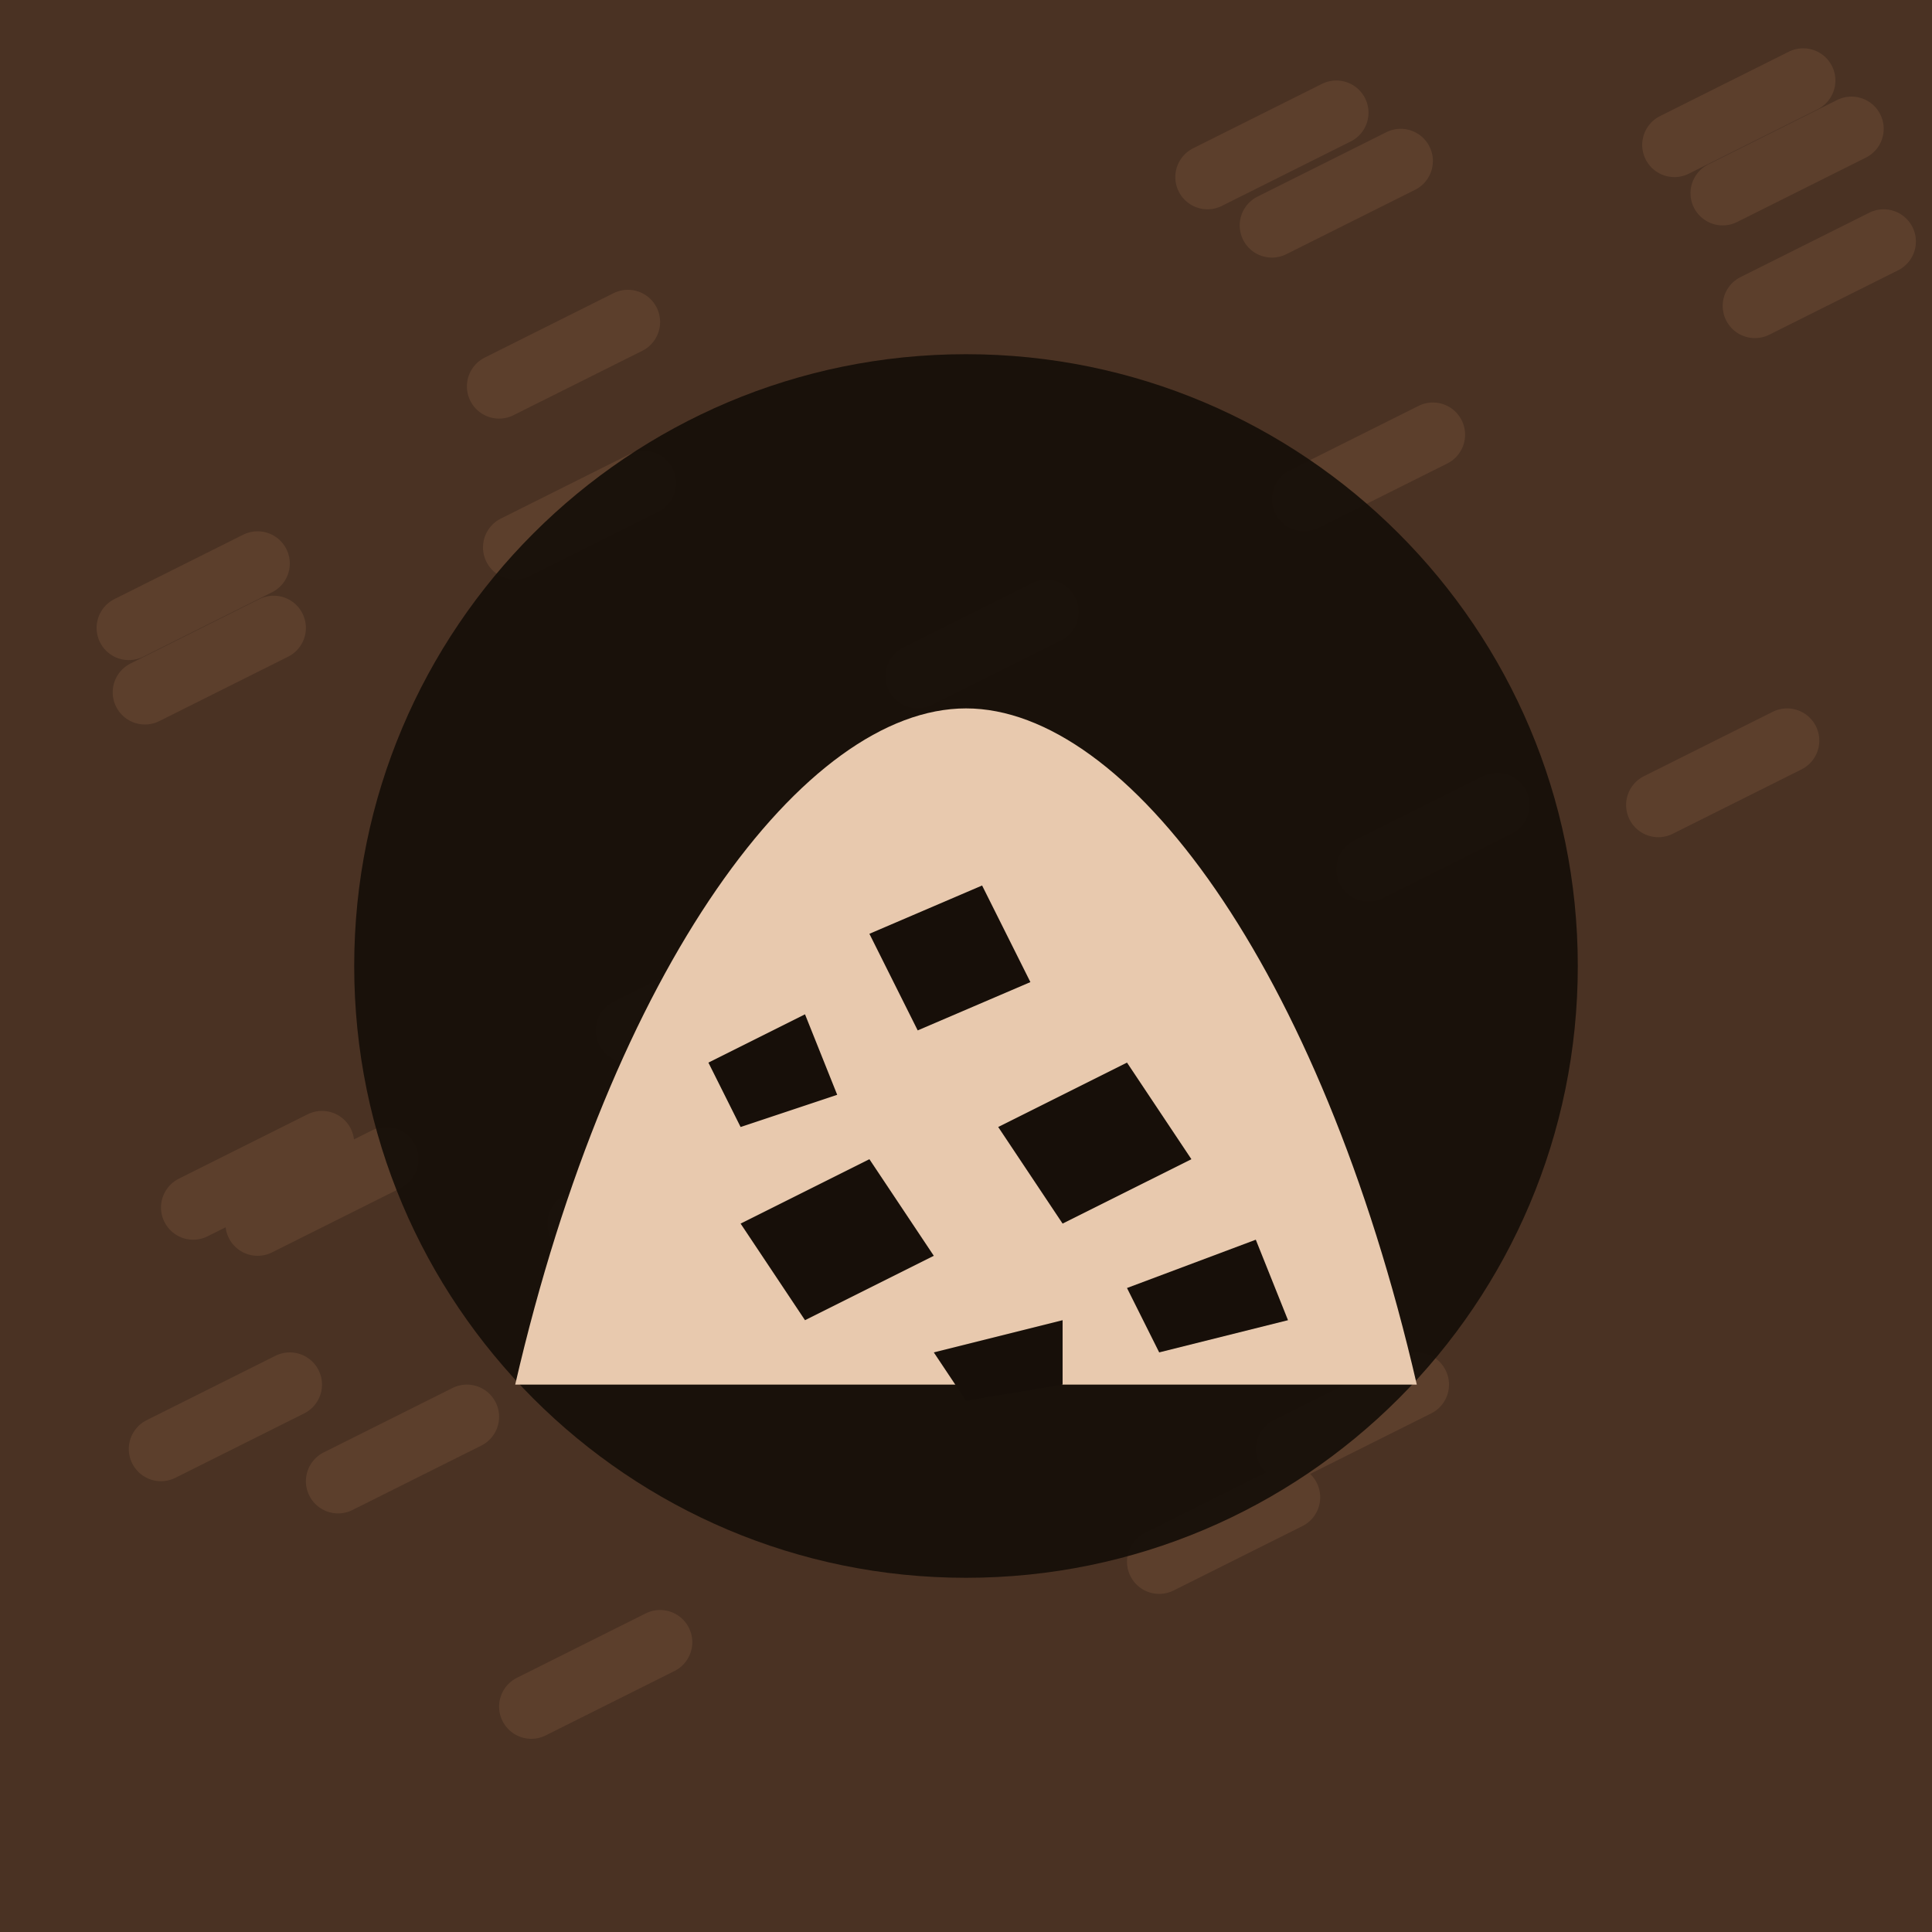
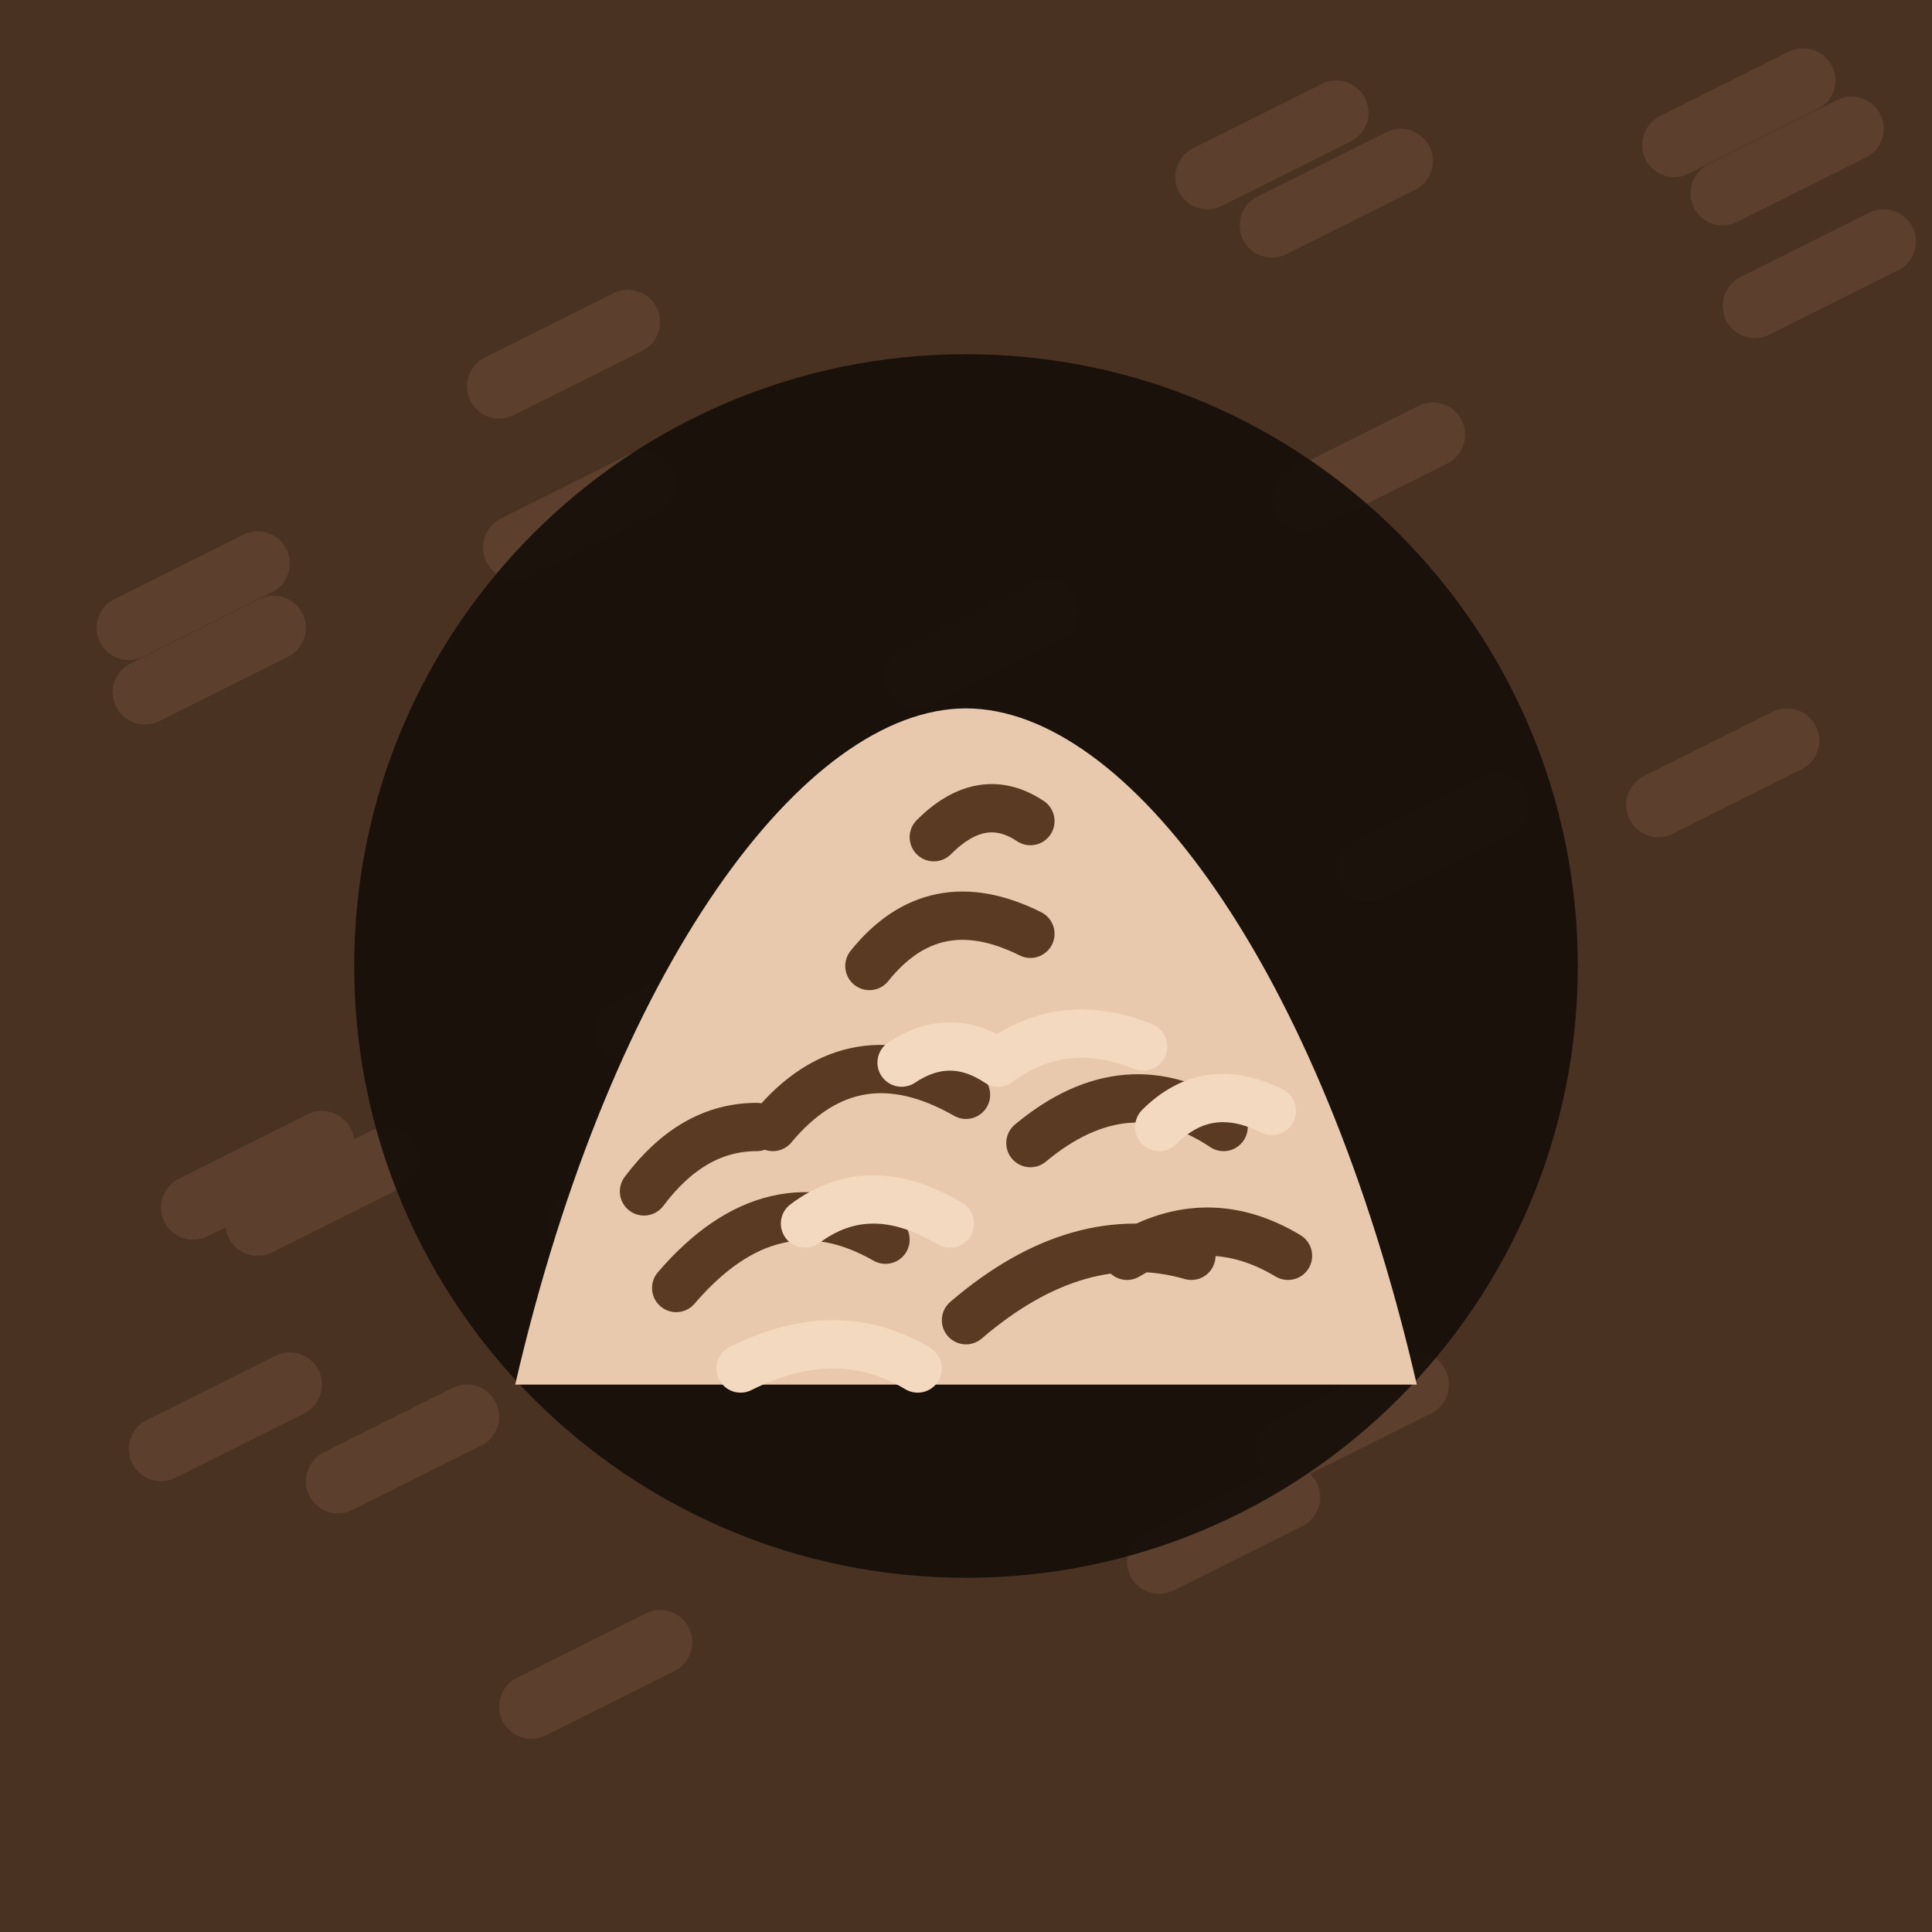
<svg xmlns="http://www.w3.org/2000/svg" viewBox="0 0 120 120" width="120" height="120" role="img" aria-label="mulch">
  <rect width="120" height="120" fill="#4A3223" />
  <path d="M32 34l8 -4M16 76l8 -4M39 64l8 -4M80 90l8 -4M57 42l8 -4M31 24l8 -4M104 9l8 -4M107 12l8 -4M85 54l8 -4M75 11l8 -4M9 43l8 -4M12 75l8 -4M103 50l8 -4M36 76l8 -4M10 90l8 -4M79 14l8 -4M21 92l8 -4M109 19l8 -4M33 106l8 -4M72 97l8 -4M8 39l8 -4M81 31l8 -4" fill="none" stroke="#5C3F2C" stroke-width="4" stroke-linecap="round" />
  <circle cx="60" cy="60" r="38" fill="#170F09" fill-opacity="0.94" />
  <path d="M32 86C38 60 50 44 60 44C70 44 82 60 88 86Z" fill="#E8C9AE" />
-   <path d="M46 76L54 72L58 78L50 82Z" fill="#170F09" />
-   <path d="M62 70L70 66L74 72L66 76Z" fill="#170F09" />
-   <path d="M54 58L61 55L64 61L57 64Z" fill="#170F09" />
-   <path d="M70 80L78 77L80 82L72 84Z" fill="#170F09" />
-   <path d="M44 66L50 63L52 68L46 70Z" fill="#170F09" />
-   <path d="M58 84L66 82L66 86L60 87Z" fill="#170F09" />
+   <path d="M42 80q6 -7 13 -3M60 82q7 -6 14 -4M48 70q5 -6 12 -2M64 71q6 -5 12 -1M54 60q4 -5 10 -2M40 74q3 -4 7 -4M70 78q5 -3 10 0M58 52q3 -3 6 -1" fill="none" stroke="#5A3A22" stroke-width="3" stroke-linecap="round" />
+   <path d="M46 85q6 -3 11 0M62 66q4 -3 9 -1M50 76q4 -3 9 0M72 70q3 -3 7 -1M56 66q3 -2 6 0" fill="none" stroke="#F3D9BF" stroke-width="3" stroke-linecap="round" />
</svg>
